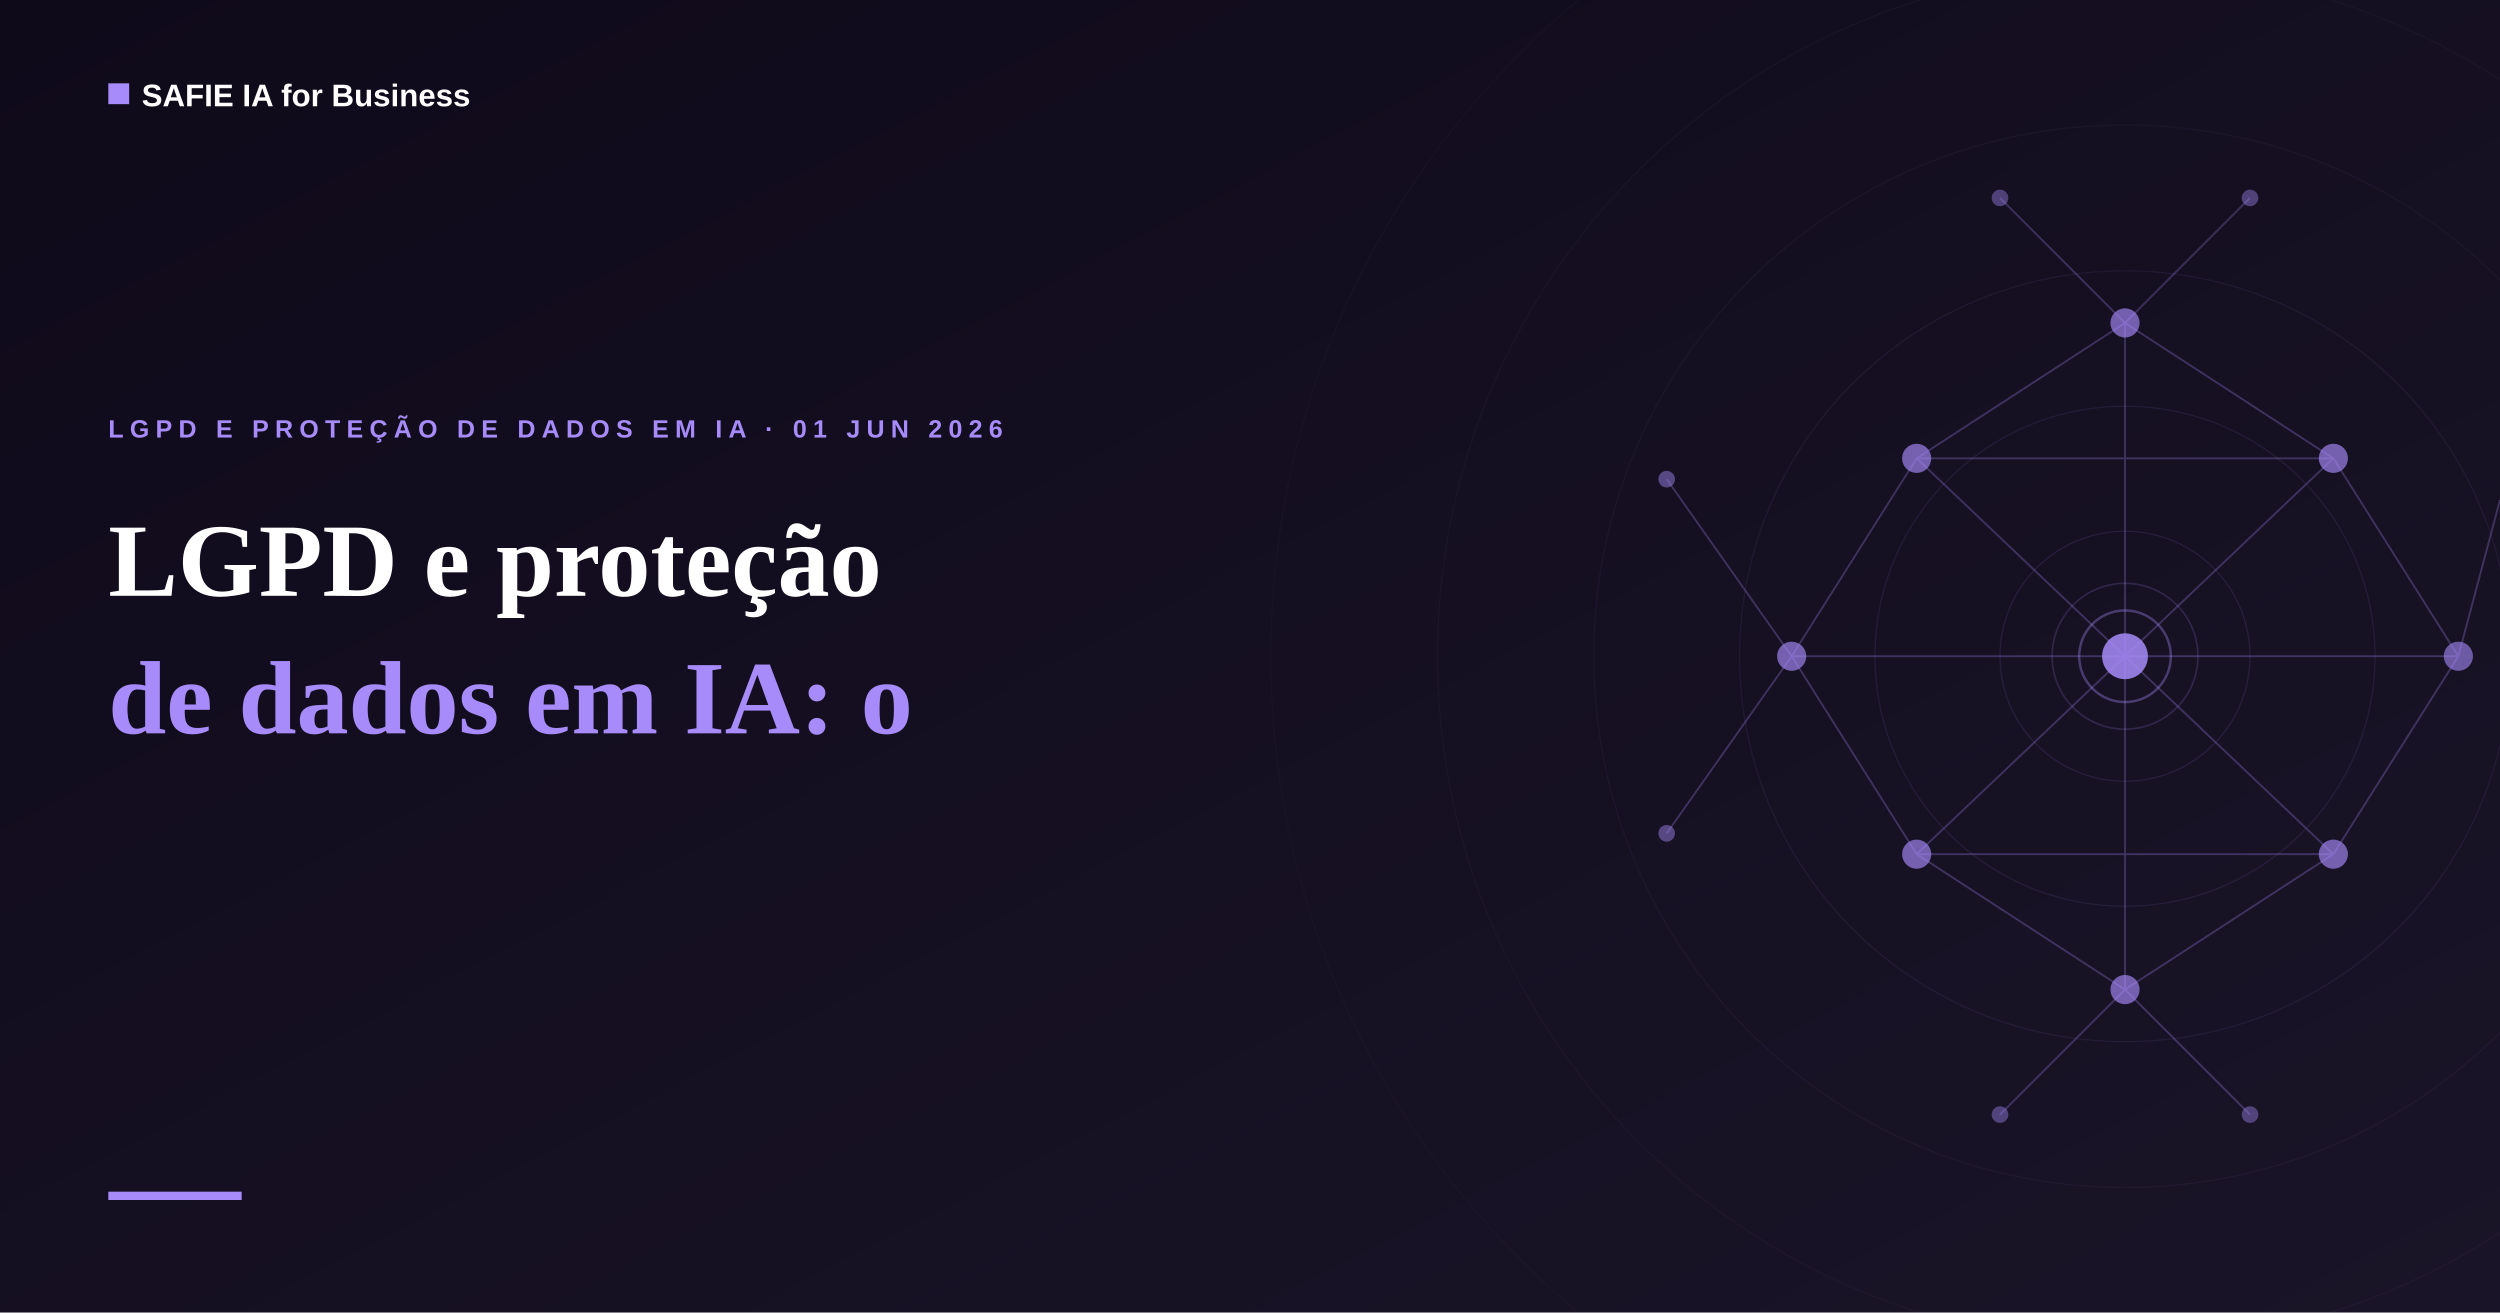
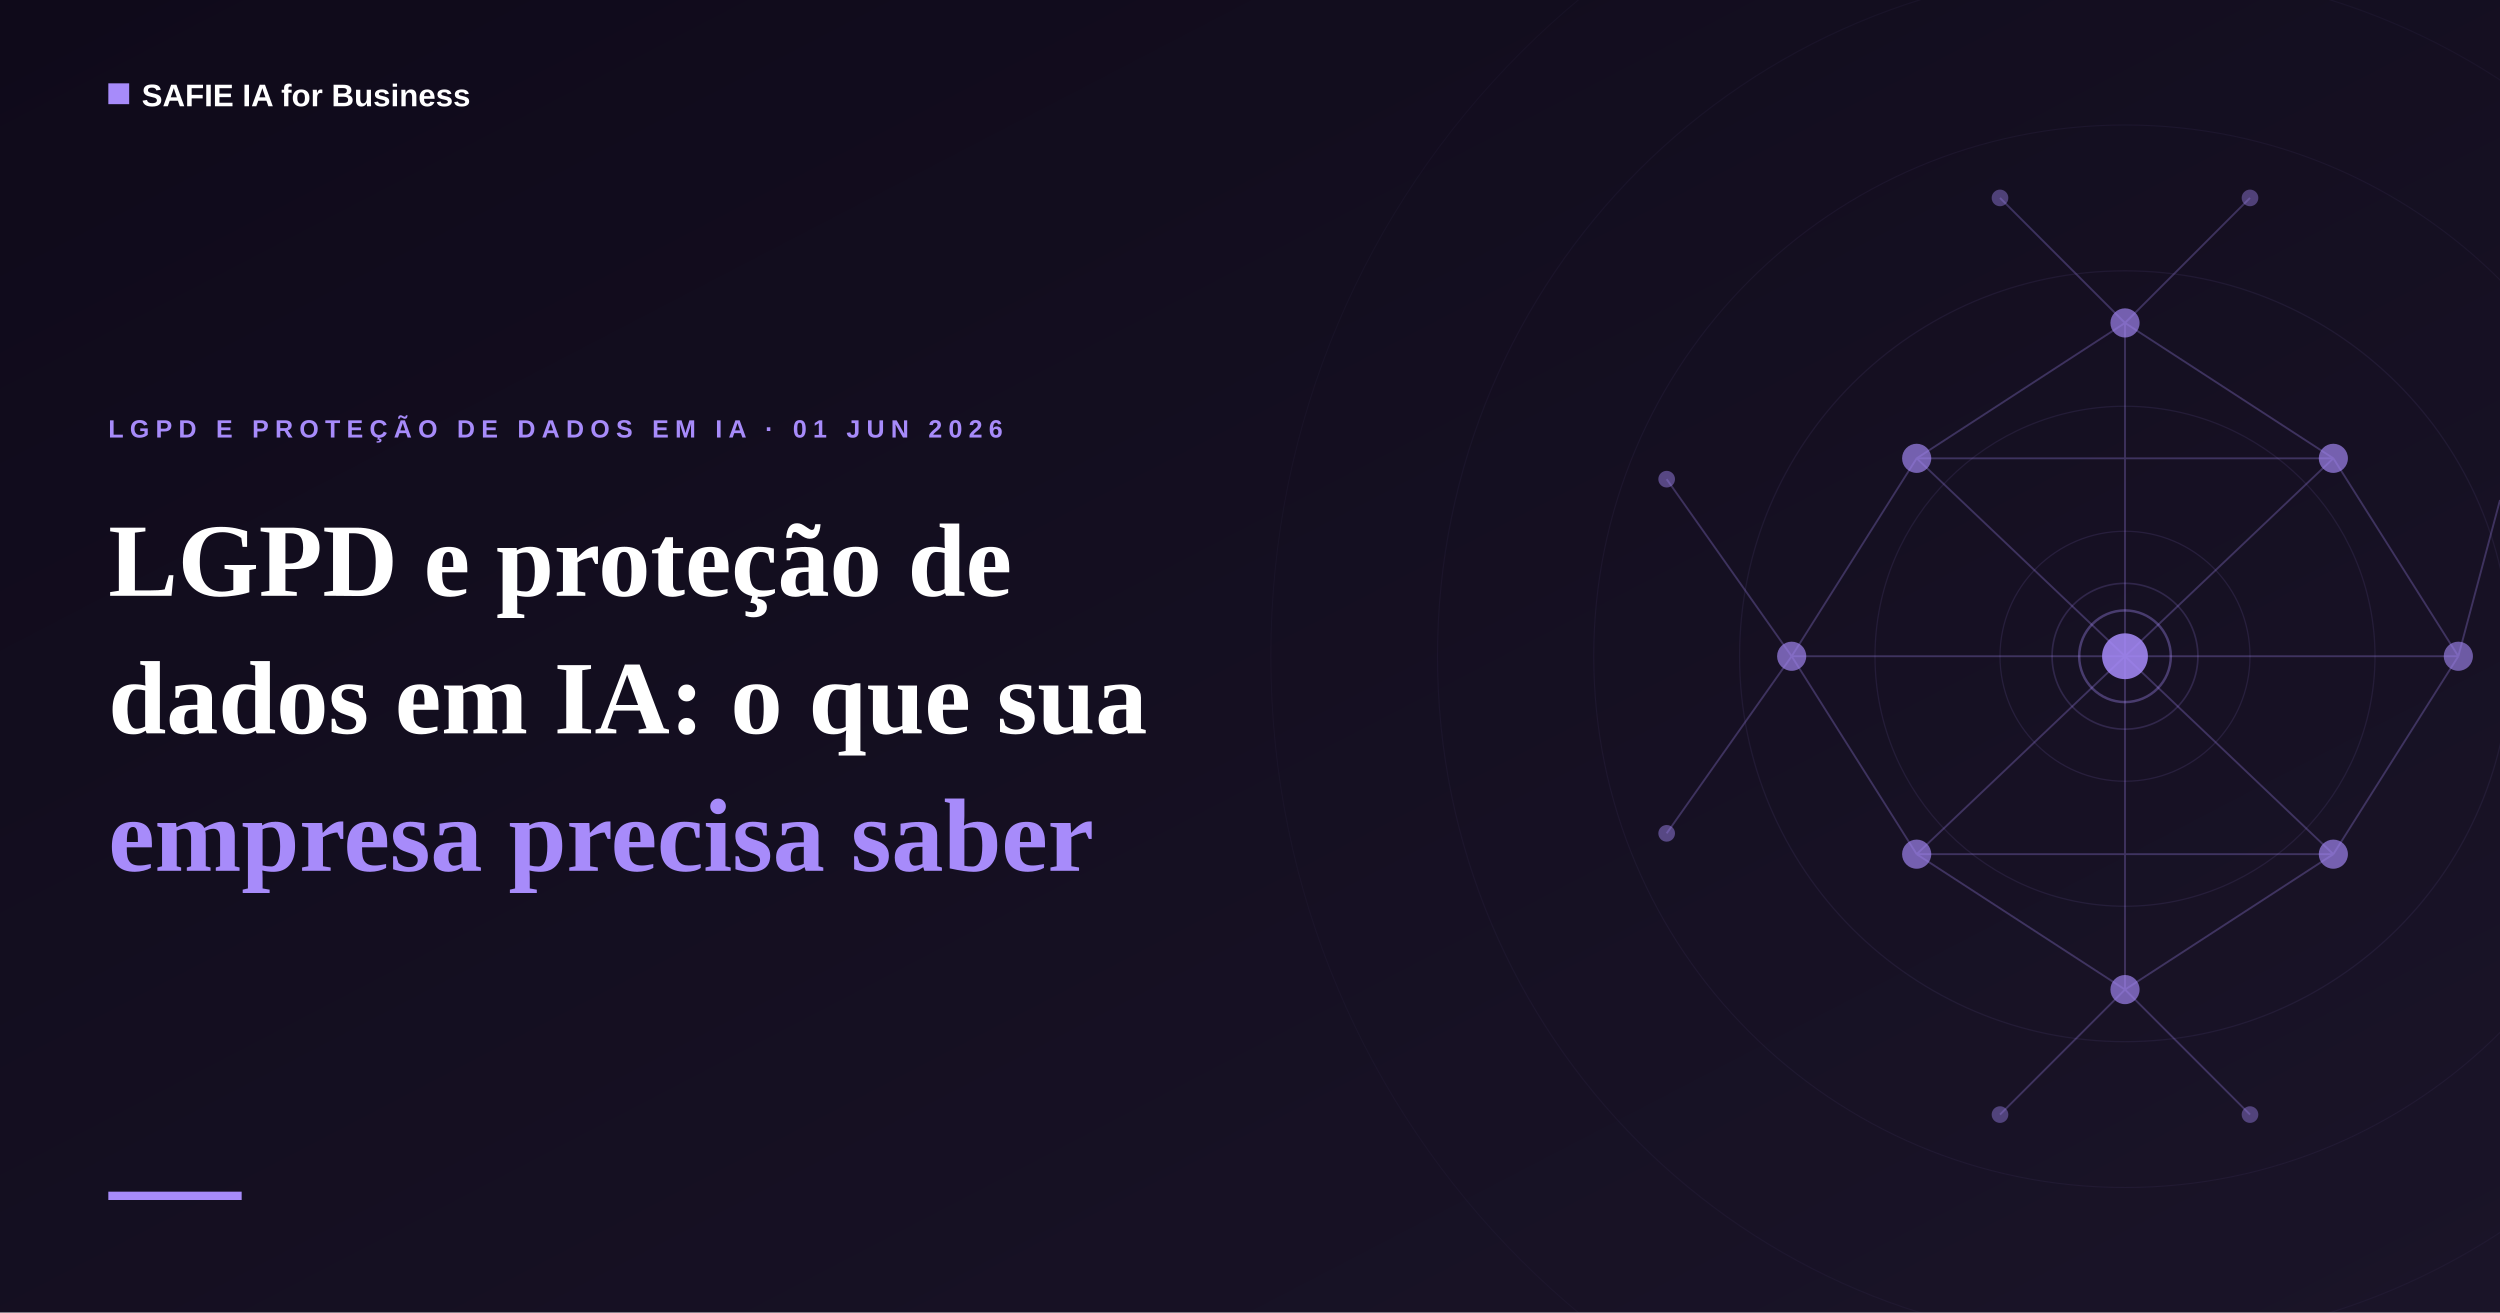
<svg xmlns="http://www.w3.org/2000/svg" viewBox="0 0 1200 630" width="1200" height="630">
  <defs>
    <linearGradient id="bg-grad" x1="0%" y1="0%" x2="100%" y2="100%">
      <stop offset="0%" stop-color="#0f0a1a" />
      <stop offset="100%" stop-color="#1a1428" />
    </linearGradient>
  </defs>
  <rect width="1200" height="630" fill="url(#bg-grad)" />
  <g stroke="#a78bfa" fill="none">
    <circle cx="1020" cy="315" r="60" stroke-width="0.6" opacity="0.12" />
    <circle cx="1020" cy="315" r="120" stroke-width="0.6" opacity="0.10" />
    <circle cx="1020" cy="315" r="185" stroke-width="0.6" opacity="0.08" />
    <circle cx="1020" cy="315" r="255" stroke-width="0.5" opacity="0.06" />
    <circle cx="1020" cy="315" r="330" stroke-width="0.5" opacity="0.05" />
    <circle cx="1020" cy="315" r="410" stroke-width="0.4" opacity="0.04" />
  </g>
  <g stroke="#a78bfa" stroke-width="0.9" opacity="0.28" fill="none">
    <line x1="1020" y1="315" x2="920" y2="220" />
    <line x1="1020" y1="315" x2="1120" y2="220" />
    <line x1="1020" y1="315" x2="920" y2="410" />
    <line x1="1020" y1="315" x2="1120" y2="410" />
    <line x1="1020" y1="315" x2="860" y2="315" />
    <line x1="1020" y1="315" x2="1180" y2="315" />
    <line x1="1020" y1="315" x2="1020" y2="155" />
    <line x1="1020" y1="315" x2="1020" y2="475" />
    <line x1="920" y1="220" x2="1120" y2="220" />
    <line x1="920" y1="410" x2="1120" y2="410" />
    <line x1="920" y1="220" x2="860" y2="315" />
    <line x1="920" y1="410" x2="860" y2="315" />
    <line x1="1120" y1="220" x2="1180" y2="315" />
    <line x1="1120" y1="410" x2="1180" y2="315" />
    <line x1="1020" y1="155" x2="920" y2="220" />
    <line x1="1020" y1="155" x2="1120" y2="220" />
    <line x1="1020" y1="475" x2="920" y2="410" />
    <line x1="1020" y1="475" x2="1120" y2="410" />
    <line x1="860" y1="315" x2="800" y2="230" />
    <line x1="860" y1="315" x2="800" y2="400" />
    <line x1="1180" y1="315" x2="1200" y2="240" />
    <line x1="1020" y1="155" x2="960" y2="95" />
    <line x1="1020" y1="155" x2="1080" y2="95" />
    <line x1="1020" y1="475" x2="960" y2="535" />
    <line x1="1020" y1="475" x2="1080" y2="535" />
  </g>
  <circle cx="1020" cy="315" r="11" fill="#a78bfa" opacity="0.85" />
  <circle cx="1020" cy="315" r="22" fill="none" stroke="#a78bfa" stroke-width="1.2" opacity="0.35" />
  <circle cx="1020" cy="315" r="35" fill="none" stroke="#a78bfa" stroke-width="0.8" opacity="0.18" />
  <circle cx="920" cy="220" r="7" fill="#a78bfa" opacity="0.65" />
  <circle cx="1120" cy="220" r="7" fill="#a78bfa" opacity="0.65" />
  <circle cx="920" cy="410" r="7" fill="#a78bfa" opacity="0.65" />
  <circle cx="1120" cy="410" r="7" fill="#a78bfa" opacity="0.65" />
  <circle cx="860" cy="315" r="7" fill="#a78bfa" opacity="0.65" />
  <circle cx="1180" cy="315" r="7" fill="#a78bfa" opacity="0.60" />
  <circle cx="1020" cy="155" r="7" fill="#a78bfa" opacity="0.65" />
  <circle cx="1020" cy="475" r="7" fill="#a78bfa" opacity="0.65" />
  <circle cx="800" cy="230" r="4" fill="#a78bfa" opacity="0.45" />
  <circle cx="800" cy="400" r="4" fill="#a78bfa" opacity="0.45" />
  <circle cx="960" cy="95" r="4" fill="#a78bfa" opacity="0.40" />
  <circle cx="1080" cy="95" r="4" fill="#a78bfa" opacity="0.40" />
  <circle cx="960" cy="535" r="4" fill="#a78bfa" opacity="0.40" />
  <circle cx="1080" cy="535" r="4" fill="#a78bfa" opacity="0.40" />
  <rect x="52" y="40" width="10" height="10" fill="#a78bfa" />
  <text x="68" y="51" fill="#ffffff" font-family="'DM Sans', Arial, sans-serif" font-size="15" font-weight="600">SAFIE IA for Business</text>
  <text x="52" y="210" fill="#a78bfa" font-family="'DM Sans', Arial, sans-serif" font-size="12" font-weight="600" letter-spacing="3">LGPD E PROTEÇÃO DE DADOS EM IA · 01 JUN 2026</text>
-   <text x="52" y="286" fill="#ffffff" font-family="Georgia, 'Times New Roman', serif" font-size="50" font-weight="700">LGPD e proteção</text>
-   <text x="52" y="352" fill="#a78bfa" font-family="Georgia, 'Times New Roman', serif" font-size="50" font-weight="700">de dados em IA: o</text>
-   <text x="52" y="418" fill="#a78bfa" font-family="Georgia, 'Times New Roman', serif" font-size="50" font-weight="700" />
+   <text x="52" y="286" fill="#ffffff" font-family="Georgia, 'Times New Roman', serif" font-size="50" font-weight="700">LGPD e proteção de</text>
+   <text x="52" y="352" fill="#ffffff" font-family="Georgia, 'Times New Roman', serif" font-size="50" font-weight="700">dados em IA: o que sua</text>
+   <text x="52" y="418" fill="#a78bfa" font-family="Georgia, 'Times New Roman', serif" font-size="50" font-weight="700">empresa precisa saber</text>
  <rect x="52" y="572" width="64" height="4" fill="#a78bfa" />
</svg>
